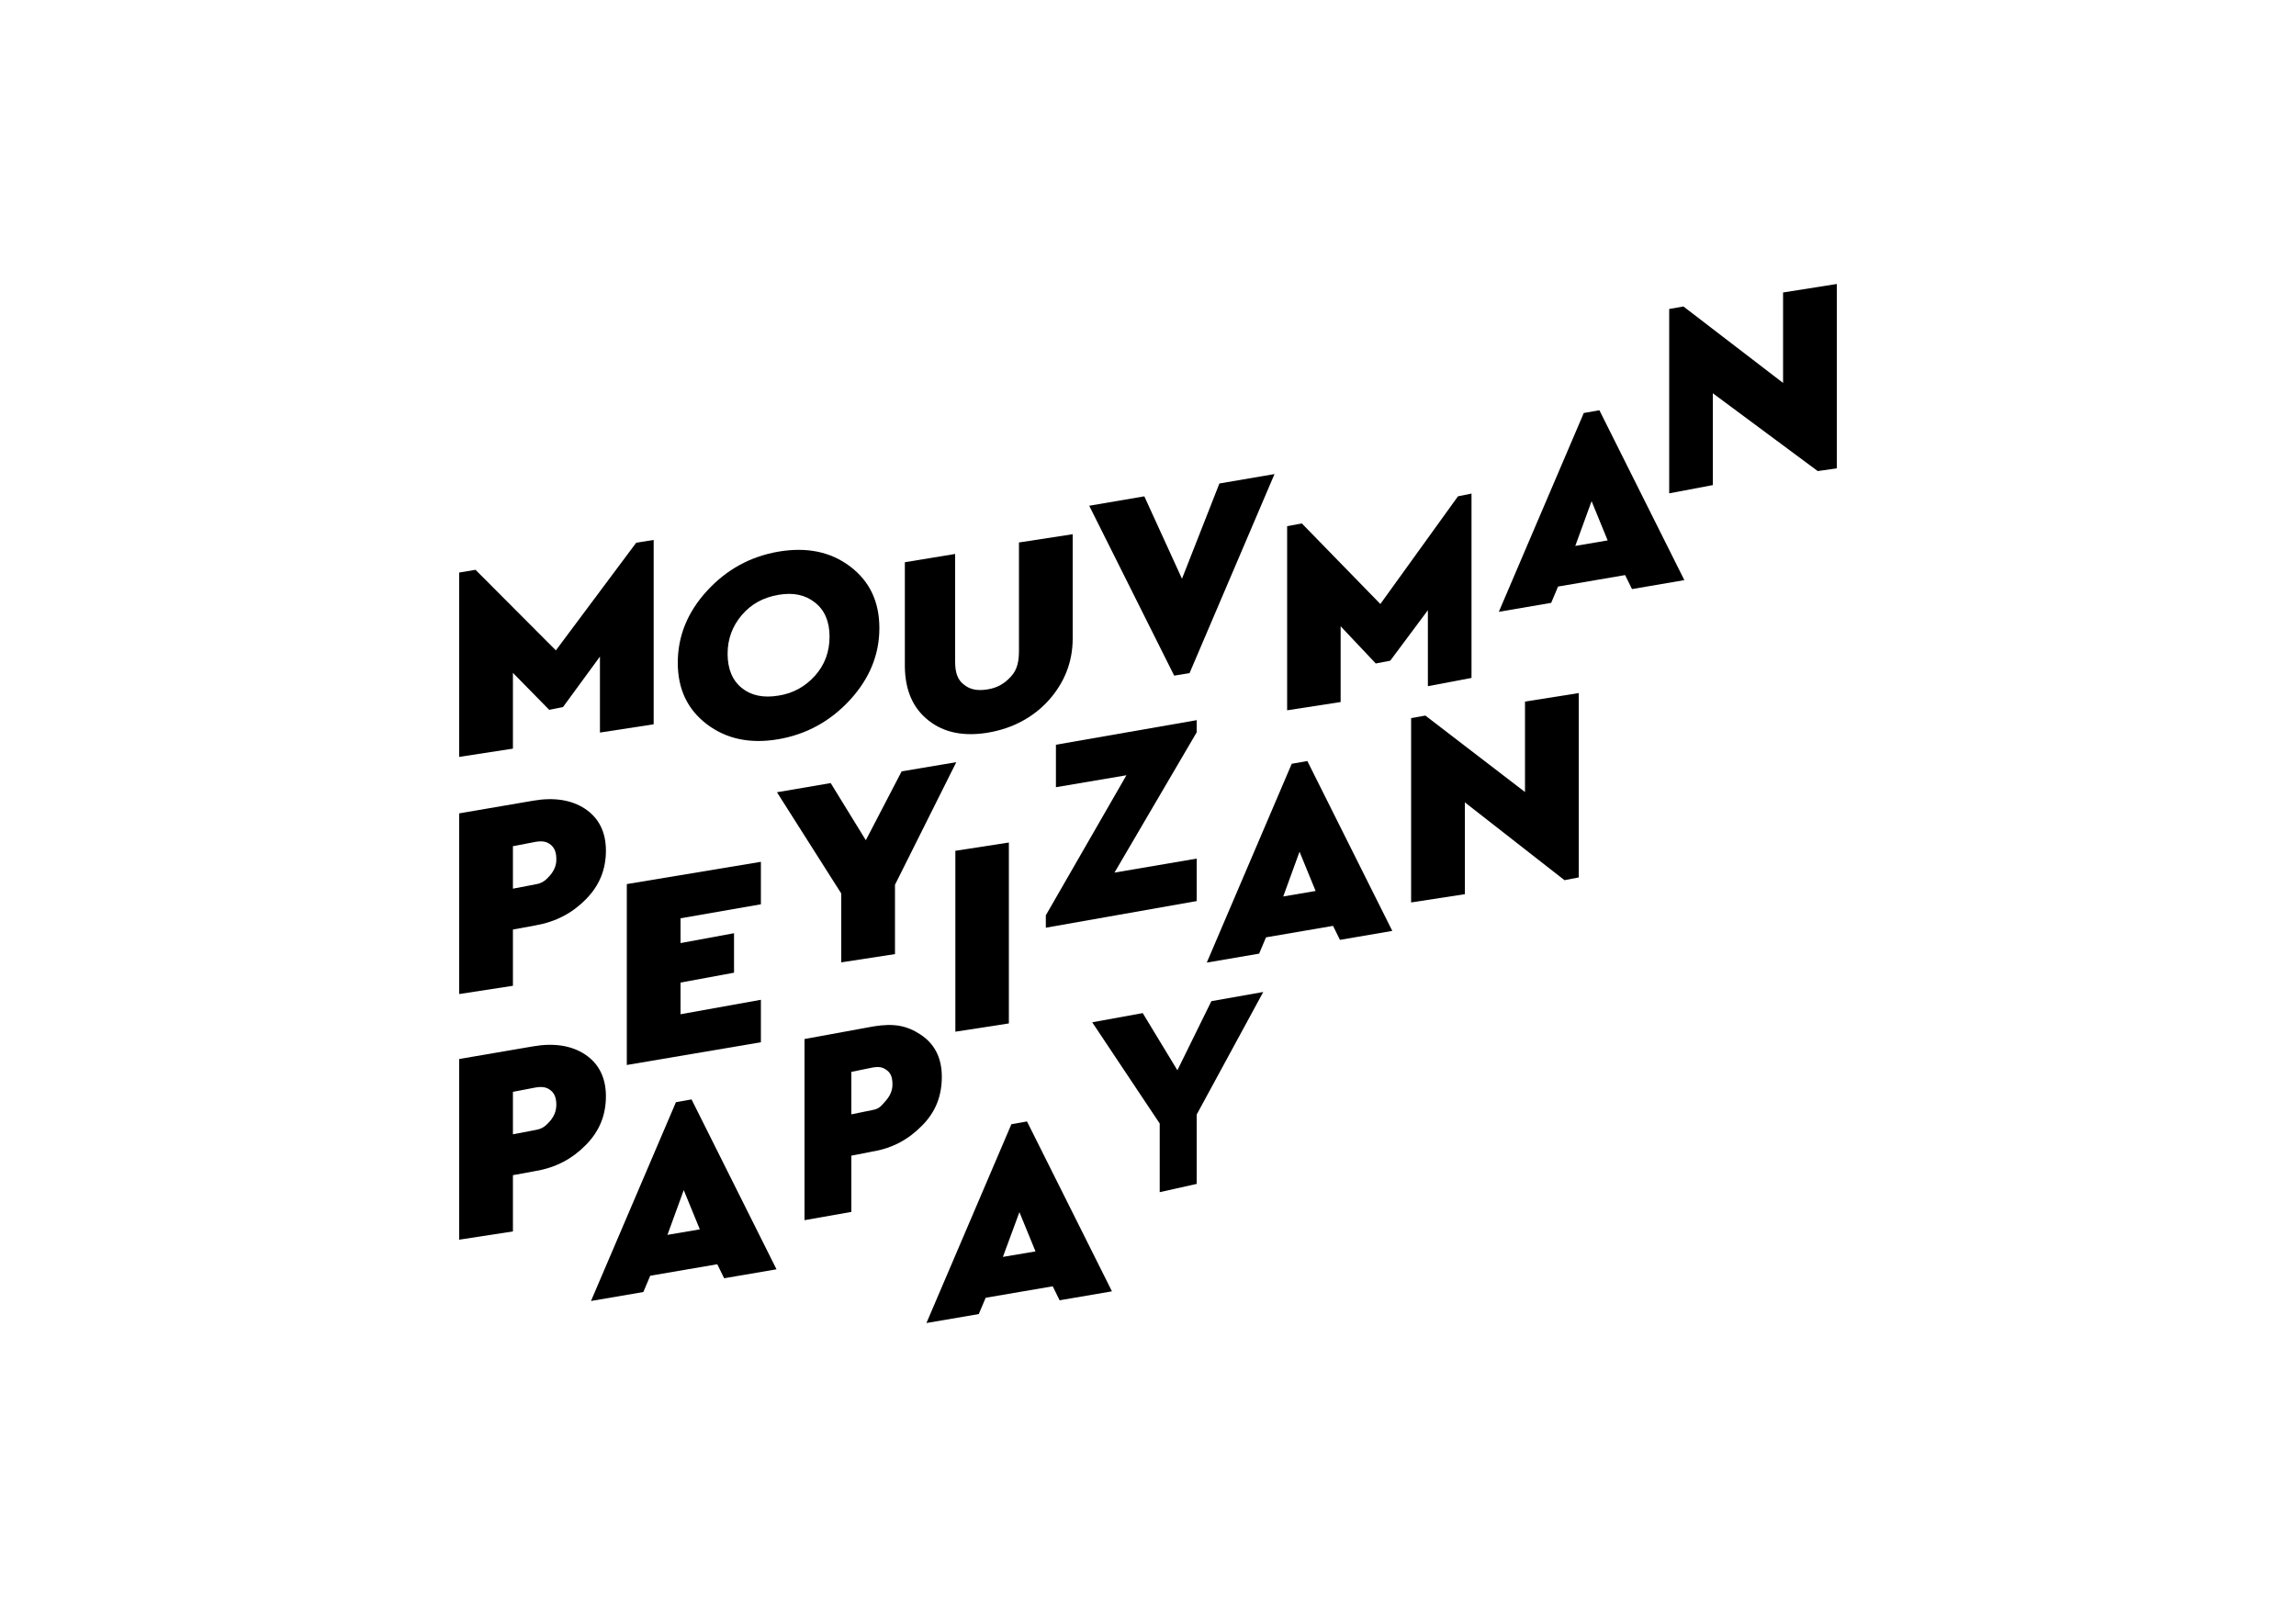
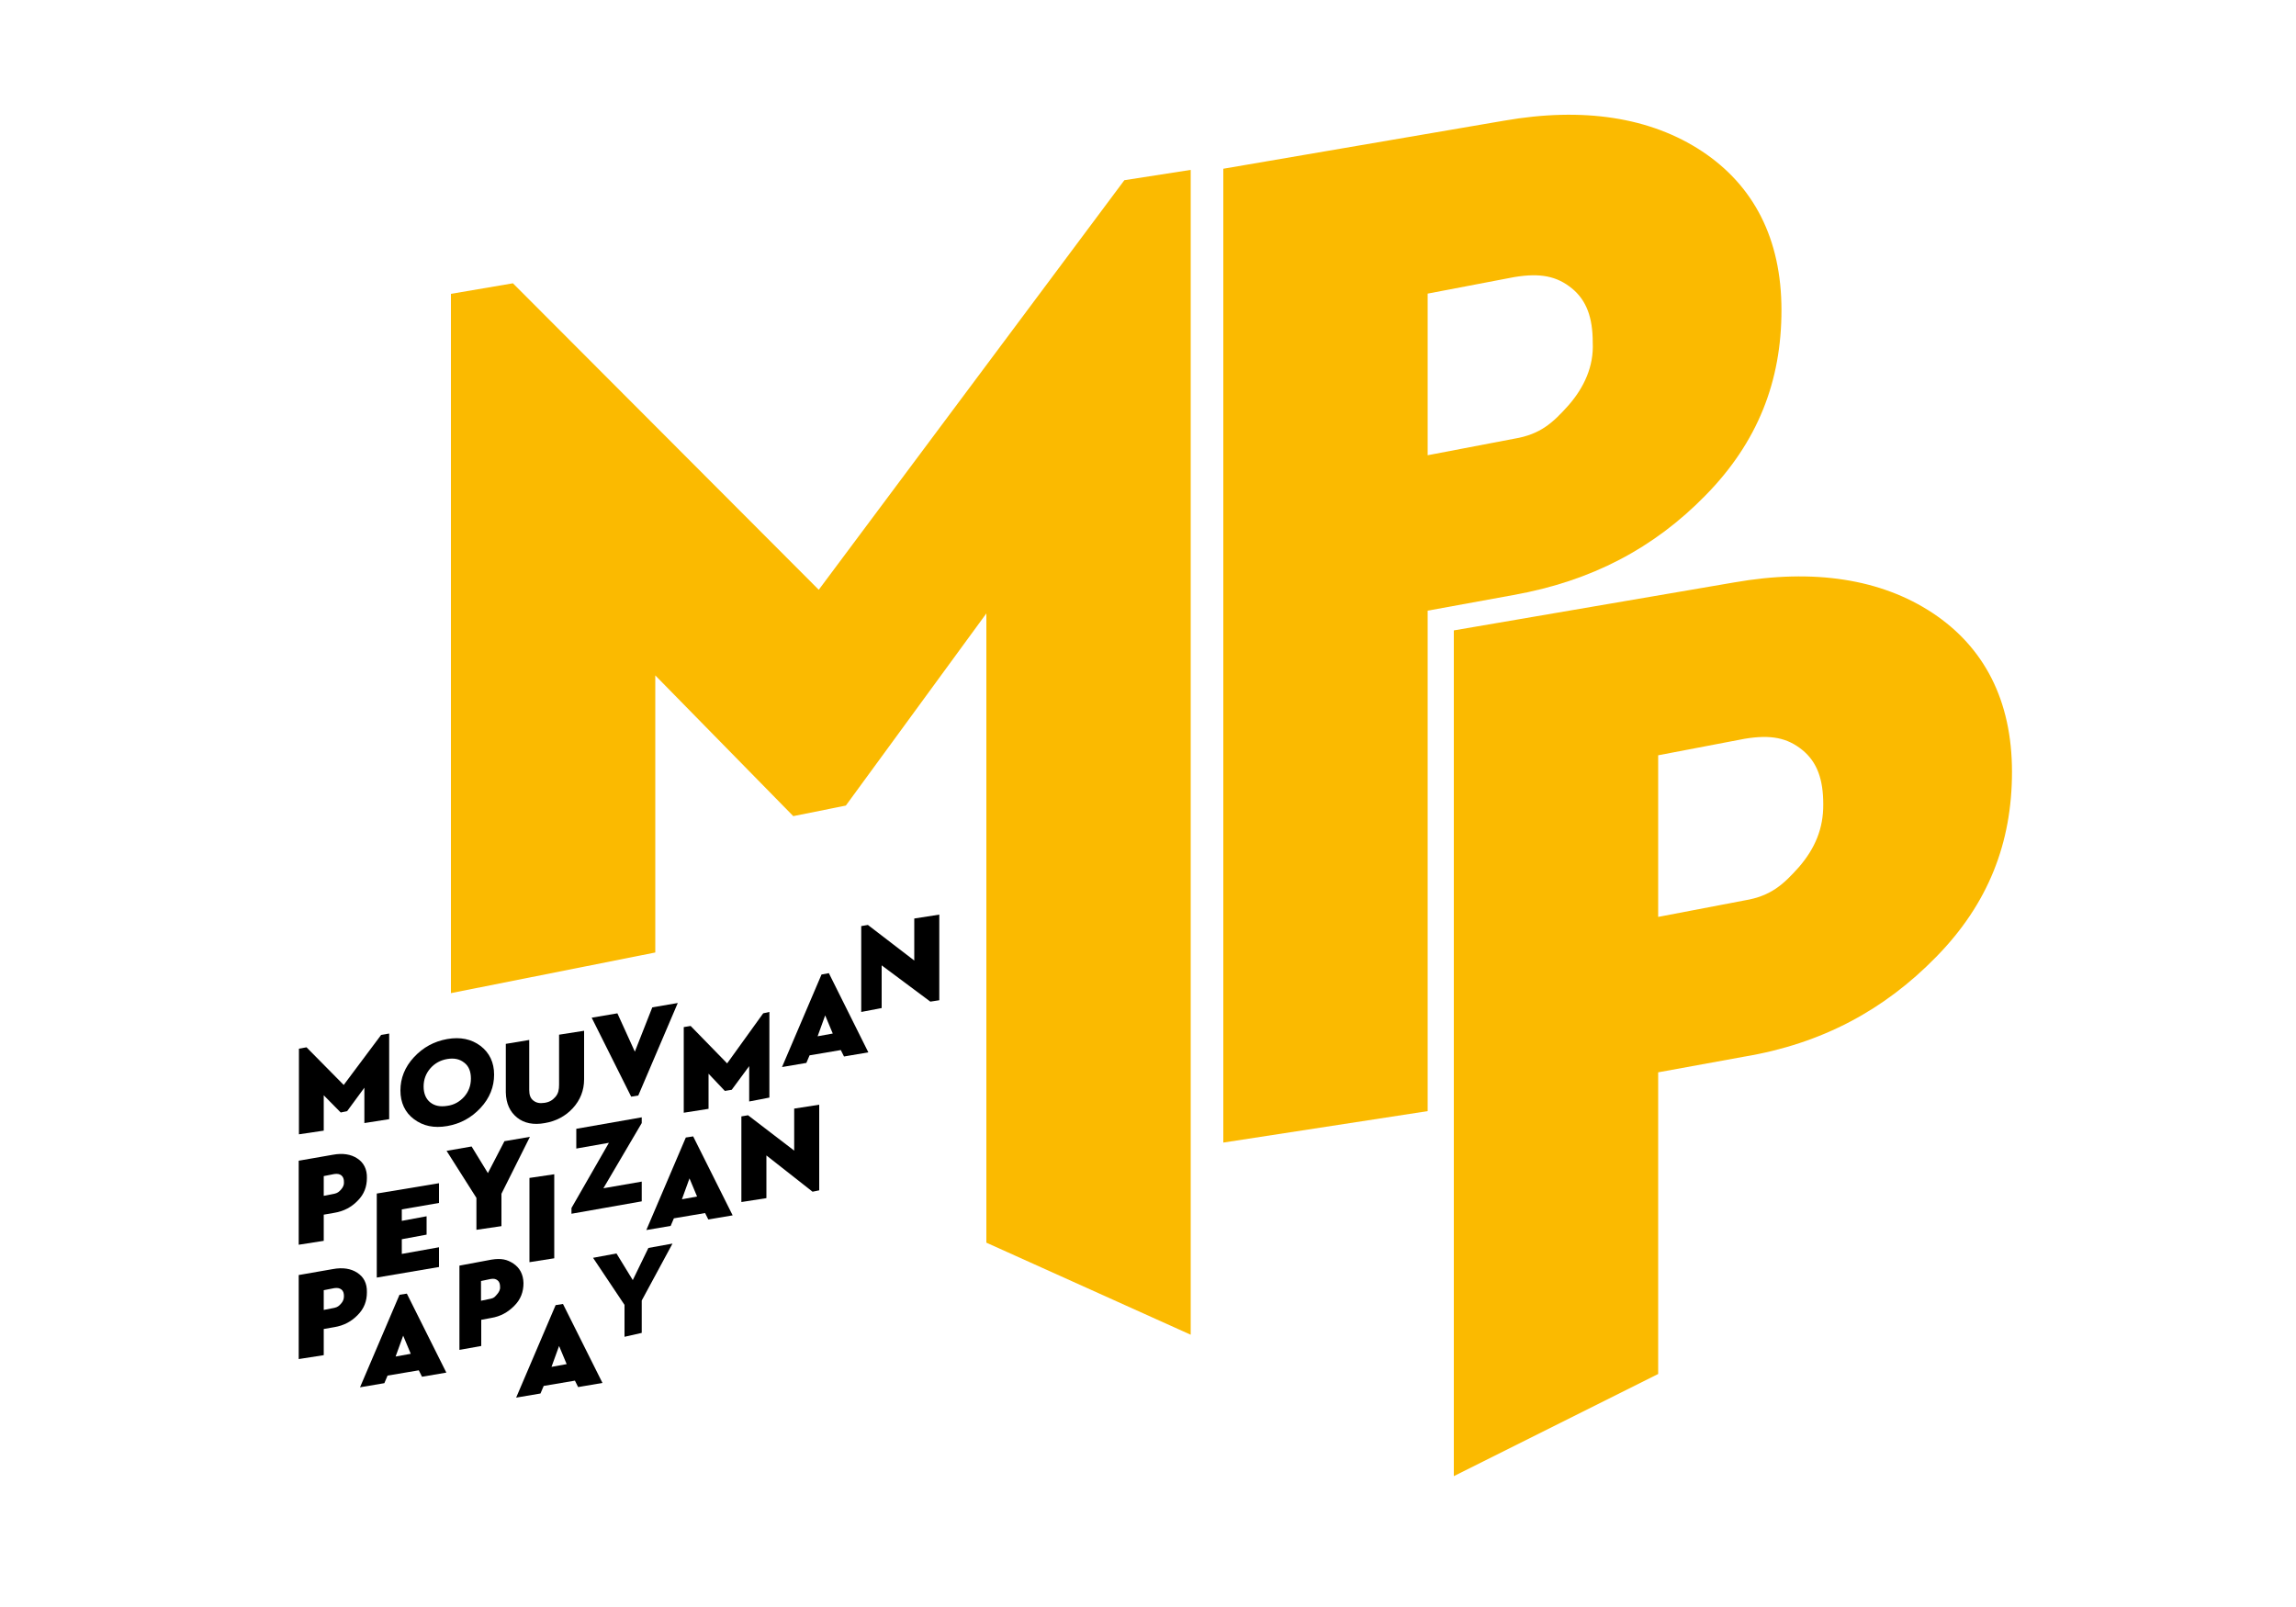
<svg xmlns="http://www.w3.org/2000/svg" version="1.1" x="0px" y="0px" viewBox="0 0 1000 700" enable-background="new 0 0 1000 700" xml:space="preserve">
-   <g id="SibyllineEscapade">
-     <path d="M254.8,459.3c-5.9-3.9-13.6-5.1-22.7-3.5l-32.1,5.5V540l23.4-3.6v-24.5l9.8-1.8c9-1.5,16.1-5.4,22-11.4   c6-6.1,8.7-13.1,8.7-21.2C263.9,469.3,260.7,463.2,254.8,459.3z M239.5,488.4c-1.8,2-3.2,3.3-6.2,3.8l-9.9,1.9v-18.5l9.9-1.9   c3-0.5,4.9-0.1,6.6,1.3s2.4,3.4,2.4,6.2S241.3,486.3,239.5,488.4z" />
-     <path d="M294.4,480.1l-37,86.6l22.8-3.9l3-7.1l29.2-5l3,6.1l22.8-3.9l-37-74L294.4,480.1z M290.7,537.9l7.1-19.5l7,17.1   L290.7,537.9z" />
-     <path d="M401,450.7c-5.9-3.9-11.5-5.1-20.6-3.6l-30,5.5v78.9l20.4-3.6v-24.5l9.2-1.8c9-1.5,15.8-5.4,21.7-11.4   c6-6.1,8.5-13.1,8.5-21.2C410.2,460.6,406.9,454.6,401,450.7z M385.6,479.7c-1.8,2-2.6,3.3-5.5,3.8l-9.3,1.9v-18.5l9.3-1.9   c3-0.5,4.5-0.1,6.3,1.3c1.8,1.4,2.3,3.4,2.3,6.2C388.7,475.3,387.4,477.7,385.6,479.7z" />
-     <path d="M440.5,489.7l-37,86.6l22.8-3.9l3-7.1l29.2-5l3,6.1l22.8-3.9l-37-74L440.5,489.7z M436.8,547.5L444,528l7,17.1L436.8,547.5   z" />
-     <polygon points="512.8,466.2 497.7,441.3 475.7,445.3 505.1,489.4 505.1,519.3 521.2,515.7 521.2,485.5 550.2,432.1 527.6,436.1     " />
+   <g id="Typo">
+     <g id="mpp_1_">
+       <path d="M155.6,554.4c-2.7-1.8-6.3-2.4-10.6-1.6l-14.9,2.6v36.6l10.9-1.7v-11.4l4.6-0.8c4.2-0.7,7.5-2.5,10.2-5.3    c2.8-2.8,4-6.1,4-9.9C159.9,559,158.4,556.2,155.6,554.4z M148.5,567.9c-0.8,0.9-1.5,1.5-2.9,1.8l-4.6,0.9v-8.6l4.6-0.9    c1.4-0.2,2.3,0,3.1,0.6s1.1,1.6,1.1,2.9S149.4,566.9,148.5,567.9z" />
+       <path d="M174,564l-17.2,40.3l10.6-1.8l1.4-3.3l13.6-2.3l1.4,2.8l10.6-1.8l-17.2-34.4L174,564z M172.3,590.9l3.3-9.1l3.3,7.9    L172.3,590.9z" />
+       <path d="M223.6,550.4c-2.7-1.8-5.3-2.4-9.6-1.7l-13.9,2.6v36.7l9.5-1.7v-11.4l4.3-0.8c4.2-0.7,7.3-2.5,10.1-5.3    c2.8-2.8,4-6.1,4-9.9C227.9,555,226.3,552.2,223.6,550.4z M216.4,563.9c-0.8,0.9-1.2,1.5-2.6,1.8l-4.3,0.9v-8.6l4.3-0.9    c1.4-0.2,2.1,0,2.9,0.6s1.1,1.6,1.1,2.9C217.9,561.8,217.3,562.9,216.4,563.9z" />
+       <path d="M242,568.5l-17.2,40.3l10.6-1.8l1.4-3.3l13.6-2.3l1.4,2.8l10.6-1.8l-17.2-34.4L242,568.5z M240.2,595.4l3.3-9.1l3.3,7.9    L240.2,595.4z" />
+       <polygon points="275.6,557.6 268.5,546 258.3,547.9 272,568.4 272,582.3 279.5,580.6 279.5,566.5 292.9,541.7 282.4,543.6   " />
+     </g>
+     <g id="Calque_3">
+       <path d="M155.6,504.6c-2.7-1.8-6.3-2.4-10.6-1.6l-14.9,2.6v36.6l10.9-1.7v-11.4l4.6-0.8c4.2-0.7,7.5-2.5,10.2-5.3    c2.8-2.8,4-6.1,4-9.9C159.9,509.3,158.4,506.4,155.6,504.6z M148.5,518.2c-0.8,0.9-1.5,1.5-2.9,1.8l-4.6,0.9v-8.6l4.6-0.9    c1.4-0.2,2.3,0,3.1,0.6c0.8,0.7,1.1,1.6,1.1,2.9C149.9,516.1,149.4,517.2,148.5,518.2z" />
+       <polygon points="191.2,524 191.2,515.4 164.1,519.9 164.1,556.5 191.2,551.9 191.2,543.3 175,546.2 175,539.8 185.8,537.8     185.8,529.8 175,531.8 175,526.8   " />
+       <polygon points="205.4,499.4 194.5,501.3 207.5,521.8 207.5,535.7 218.4,534.1 218.4,520 230.8,495.2 219.7,497.1 212.5,511   " />
+       <polygon points="230.6,549.8 241.4,548.1 241.4,511.5 230.6,513.1   " />
+       <polygon points="279.5,486.7 251,491.7 251,500.3 265.2,497.8 248.9,526.2 248.9,528.7 279.5,523.3 279.5,514.7 262.8,517.6     279.5,489.2   " />
+       <path d="M298.7,495.5l-17.2,40.3l10.6-1.8l1.4-3.3l13.6-2.3l1.4,2.8l10.6-1.8L301.9,495L298.7,495.5z M297,522.4l3.3-9.1l3.3,7.9    L297,522.4z" />
+       <polygon points="345.9,501.2 325.8,485.8 322.9,486.3 322.9,523.6 333.8,521.9 333.8,503.3 353.9,519.1 356.8,518.5 356.8,481.2     345.9,482.9   " />
+     </g>
+     <g>
+       <polygon points="141,477.1 148.4,484.6 151.2,484 158.7,473.8 158.7,489.2 169.5,487.5 169.5,450.2 166,450.8 149.7,472.6     133.5,456.2 130.2,456.8 130.2,494.1 141,492.5   " />
+       <path d="M180.3,487.5c4,3,8.7,4,14.5,3c5.7-1,10.5-3.6,14.5-7.9c4-4.3,5.9-9.2,5.9-14.5s-2-9.5-5.9-12.5c-4-3-8.8-4-14.5-3    c-5.7,1-10.5,3.6-14.5,7.9s-5.9,9.2-5.9,14.5S176.4,484.6,180.3,487.5z M187.4,465.4c1.9-2.2,4.4-3.6,7.4-4.1c3-0.5,5.4,0,7.4,1.6    c2,1.5,2.9,3.9,2.9,6.9c0,3.1-1,5.7-2.9,7.9c-2,2.2-4.4,3.6-7.4,4c-3.1,0.5-5.5,0-7.4-1.5s-2.9-3.9-2.9-6.9    C184.5,470.2,185.5,467.6,187.4,465.4z" />
+       <path d="M225.2,486.8c3.1,2.5,7.2,3.3,12.1,2.4c4.8-0.8,9-3,12.2-6.5c3.2-3.5,4.9-7.7,4.9-12.6V449l-10.9,1.7v21.8    c0,2.1-0.3,3.8-1.6,5.3s-2.7,2.3-4.8,2.6s-3.5,0-4.8-1c-1.3-1-1.8-2.5-1.8-4.6V453l-10.2,1.7v21.1    C220.4,480.7,222.1,484.3,225.2,486.8z" />
+       <polygon points="278,477.2 295.2,436.9 284.1,438.8 276.5,458.1 268.9,441.4 257.7,443.3 274.9,477.7   " />
+       <polygon points="308.6,467.7 315.7,475.2 318.7,474.7 326.3,464.4 326.3,479.8 335.1,478.1 335.1,440.8 332.4,441.4 316.7,463.2     300.8,446.9 297.8,447.4 297.8,484.7 308.6,483   " />
+       <path d="M357.8,424.5l-17.2,40.3l10.6-1.8l1.4-3.3l13.6-2.3l1.4,2.8l10.6-1.8L361,423.9L357.8,424.5z M356.1,451.4l3.3-9.1    l3.3,7.9L356.1,451.4z" />
+       <polygon points="398.2,400.1 398.2,418.4 378,402.9 375.1,403.4 375.1,440.8 384,439.1 384,420.5 405.2,436.3 409.1,435.7     409.1,398.4   " />
+     </g>
  </g>
-   <g id="Calque_3">
-     <path d="M254.8,352.3c-5.9-3.9-13.6-5.1-22.7-3.5l-32.1,5.5V433l23.4-3.6v-24.5l9.8-1.8c9-1.6,16.1-5.4,22-11.4   c6-6.1,8.7-13.1,8.7-21.2C263.9,362.3,260.7,356.2,254.8,352.3z M239.5,381.4c-1.8,2-3.2,3.3-6.2,3.8l-9.9,1.9v-18.5l9.9-1.9   c3-0.5,4.9-0.1,6.6,1.3s2.4,3.4,2.4,6.2C242.4,376.9,241.3,379.3,239.5,381.4z" />
-     <polygon points="331.4,393.9 331.4,375.4 273,385.1 273,463.9 331.4,454 331.4,435.5 296.4,441.8 296.4,428 319.7,423.7    319.7,406.5 296.4,410.8 296.4,400  " />
-     <polygon points="361.8,341.1 338.4,345.1 366.4,389.2 366.4,419.2 389.8,415.6 389.8,385.4 416.5,332 392.7,336 377.1,366  " />
-     <polygon points="416.1,449.4 439.4,445.8 439.4,367 416.1,370.6  " />
-     <polygon points="521.2,313.7 459.9,324.4 459.9,342.9 490.6,337.7 455.5,398.7 455.5,404.1 521.2,392.5 521.2,374 485.4,380.1    521.2,319  " />
-     <path d="M562.6,332.7l-37,86.6l22.8-3.9l3-7.1l29.2-5l3,6.1l22.8-3.9l-37-74L562.6,332.7z M558.9,390.5l7.1-19.5l7,17.1   L558.9,390.5z" />
-     <polygon points="664.2,345 620.8,311.7 614.6,312.8 614.6,393.1 638,389.5 638,349.5 681.4,383.4 687.6,382.2 687.6,301.9    664.2,305.6  " />
-   </g>
-   <g id="Calque_1">
-     <polygon points="223.4,293.1 239.2,309.2 245.2,308 261.3,286 261.3,319.1 284.7,315.5 284.7,235.2 277.1,236.4 242.1,283.3    207.1,248.2 200,249.4 200,329.7 223.4,326.1  " />
-     <path d="M307.9,315.5c8.5,6.4,18.8,8.6,31.1,6.5c12.2-2.1,22.6-7.8,31.2-17.1c8.5-9.3,12.8-19.7,12.8-31.3   c0-11.6-4.3-20.5-12.8-26.9c-8.5-6.4-18.9-8.5-31.2-6.4c-12.2,2.1-22.6,7.8-31.1,17.1c-8.5,9.3-12.7,19.7-12.7,31.3   S299.5,309.1,307.9,315.5z M323.1,267.9c4.1-4.8,9.4-7.7,16-8.8c6.4-1.1,11.7,0,15.9,3.4c4.2,3.3,6.3,8.3,6.3,14.8   c0,6.6-2.1,12.3-6.3,17c-4.2,4.7-9.5,7.7-15.9,8.7c-6.6,1.1-11.9,0-16-3.3c-4.1-3.3-6.2-8.3-6.2-14.9   C316.9,278.3,319,272.7,323.1,267.9z" />
-     <path d="M404.5,313.9c6.7,5.3,15.5,7,26,5.2c10.4-1.8,19.4-6.5,26.2-14c6.8-7.6,10.5-16.6,10.5-27v-45.4l-23.4,3.6v47   c0,4.5-0.6,8.2-3.4,11.3c-2.8,3.1-5.9,5-10.3,5.7c-4.4,0.7-7.6,0.1-10.3-2.1c-2.8-2.1-3.8-5.4-3.8-9.9v-47l-21.9,3.6v45.4   C394.2,300.8,397.7,308.6,404.5,313.9z" />
-     <polygon points="518.1,293.2 555.1,206.5 531.1,210.6 514.8,252.1 498.4,216.2 474.4,220.3 511.4,294.3  " />
-     <polygon points="583.9,272.8 599.2,289 605.5,287.8 621.9,265.8 621.9,298.9 640.9,295.3 640.9,215 635,216.2 601.2,263.1 567,228    560.6,229.2 560.6,309.4 583.9,305.8  " />
-     <path d="M689.8,179.9l-37,86.6l22.8-3.9l3-7.1l29.2-5l3,6.1l22.8-3.9l-37-74L689.8,179.9z M686.1,237.8l7.1-19.5l7,17.1   L686.1,237.8z" />
-     <polygon points="776.6,127.4 776.6,166.8 733.2,133.5 727,134.6 727,214.9 746,211.3 746,171.3 791.7,205.2 800,204 800,123.7  " />
+   <g id="MPP">
+     <path fill="#FBBA00" d="M841.7,267c-22.4-14.8-51.7-19.4-86.4-13.3l-122.1,20.9V643l89-44.5V467.1l37.3-6.8   c34.2-5.7,61.3-20.5,83.7-43.4c22.8-23.2,33.1-49.8,33.1-80.7C876.3,305.1,864.2,281.9,841.7,267z M783.5,377.7   c-6.8,7.6-12.2,12.6-23.6,14.5l-37.7,7.2V329l37.7-7.2c11.4-1.9,18.6-0.4,25.1,4.9c6.5,5.3,9.1,12.9,9.1,23.6   C794.2,361,790.4,369.7,783.5,377.7z" />
+     <path fill="#FBBA00" d="M741.3,65.9c-22.4-14.8-51.7-19.4-86.4-13.3L532.8,73.5v424.2l89-13.7V266l37.3-6.8   c34.2-6.1,61.3-20.5,83.7-43.4c22.8-23.2,33.1-49.8,33.1-80.7C775.9,104,763.8,80.8,741.3,65.9z M683.1,176.6   c-6.8,7.6-12.2,12.6-23.6,14.5l-37.7,7.2v-70.4l37.7-7.2c11.4-1.9,18.6-0.4,25.1,4.9c6.5,5.3,9.1,12.9,9.1,23.6   C694.2,159.5,690,168.7,683.1,176.6z" />
+     <polygon fill="#FBBA00" points="285.4,294.2 345.5,355.5 368.4,350.9 429.6,267.2 429.6,541.3 518.6,581.4 518.6,74 489.7,78.5    356.6,256.9 223.4,123.4 196.4,128 196.4,432.6 285.4,414.9  " />
  </g>
</svg>
